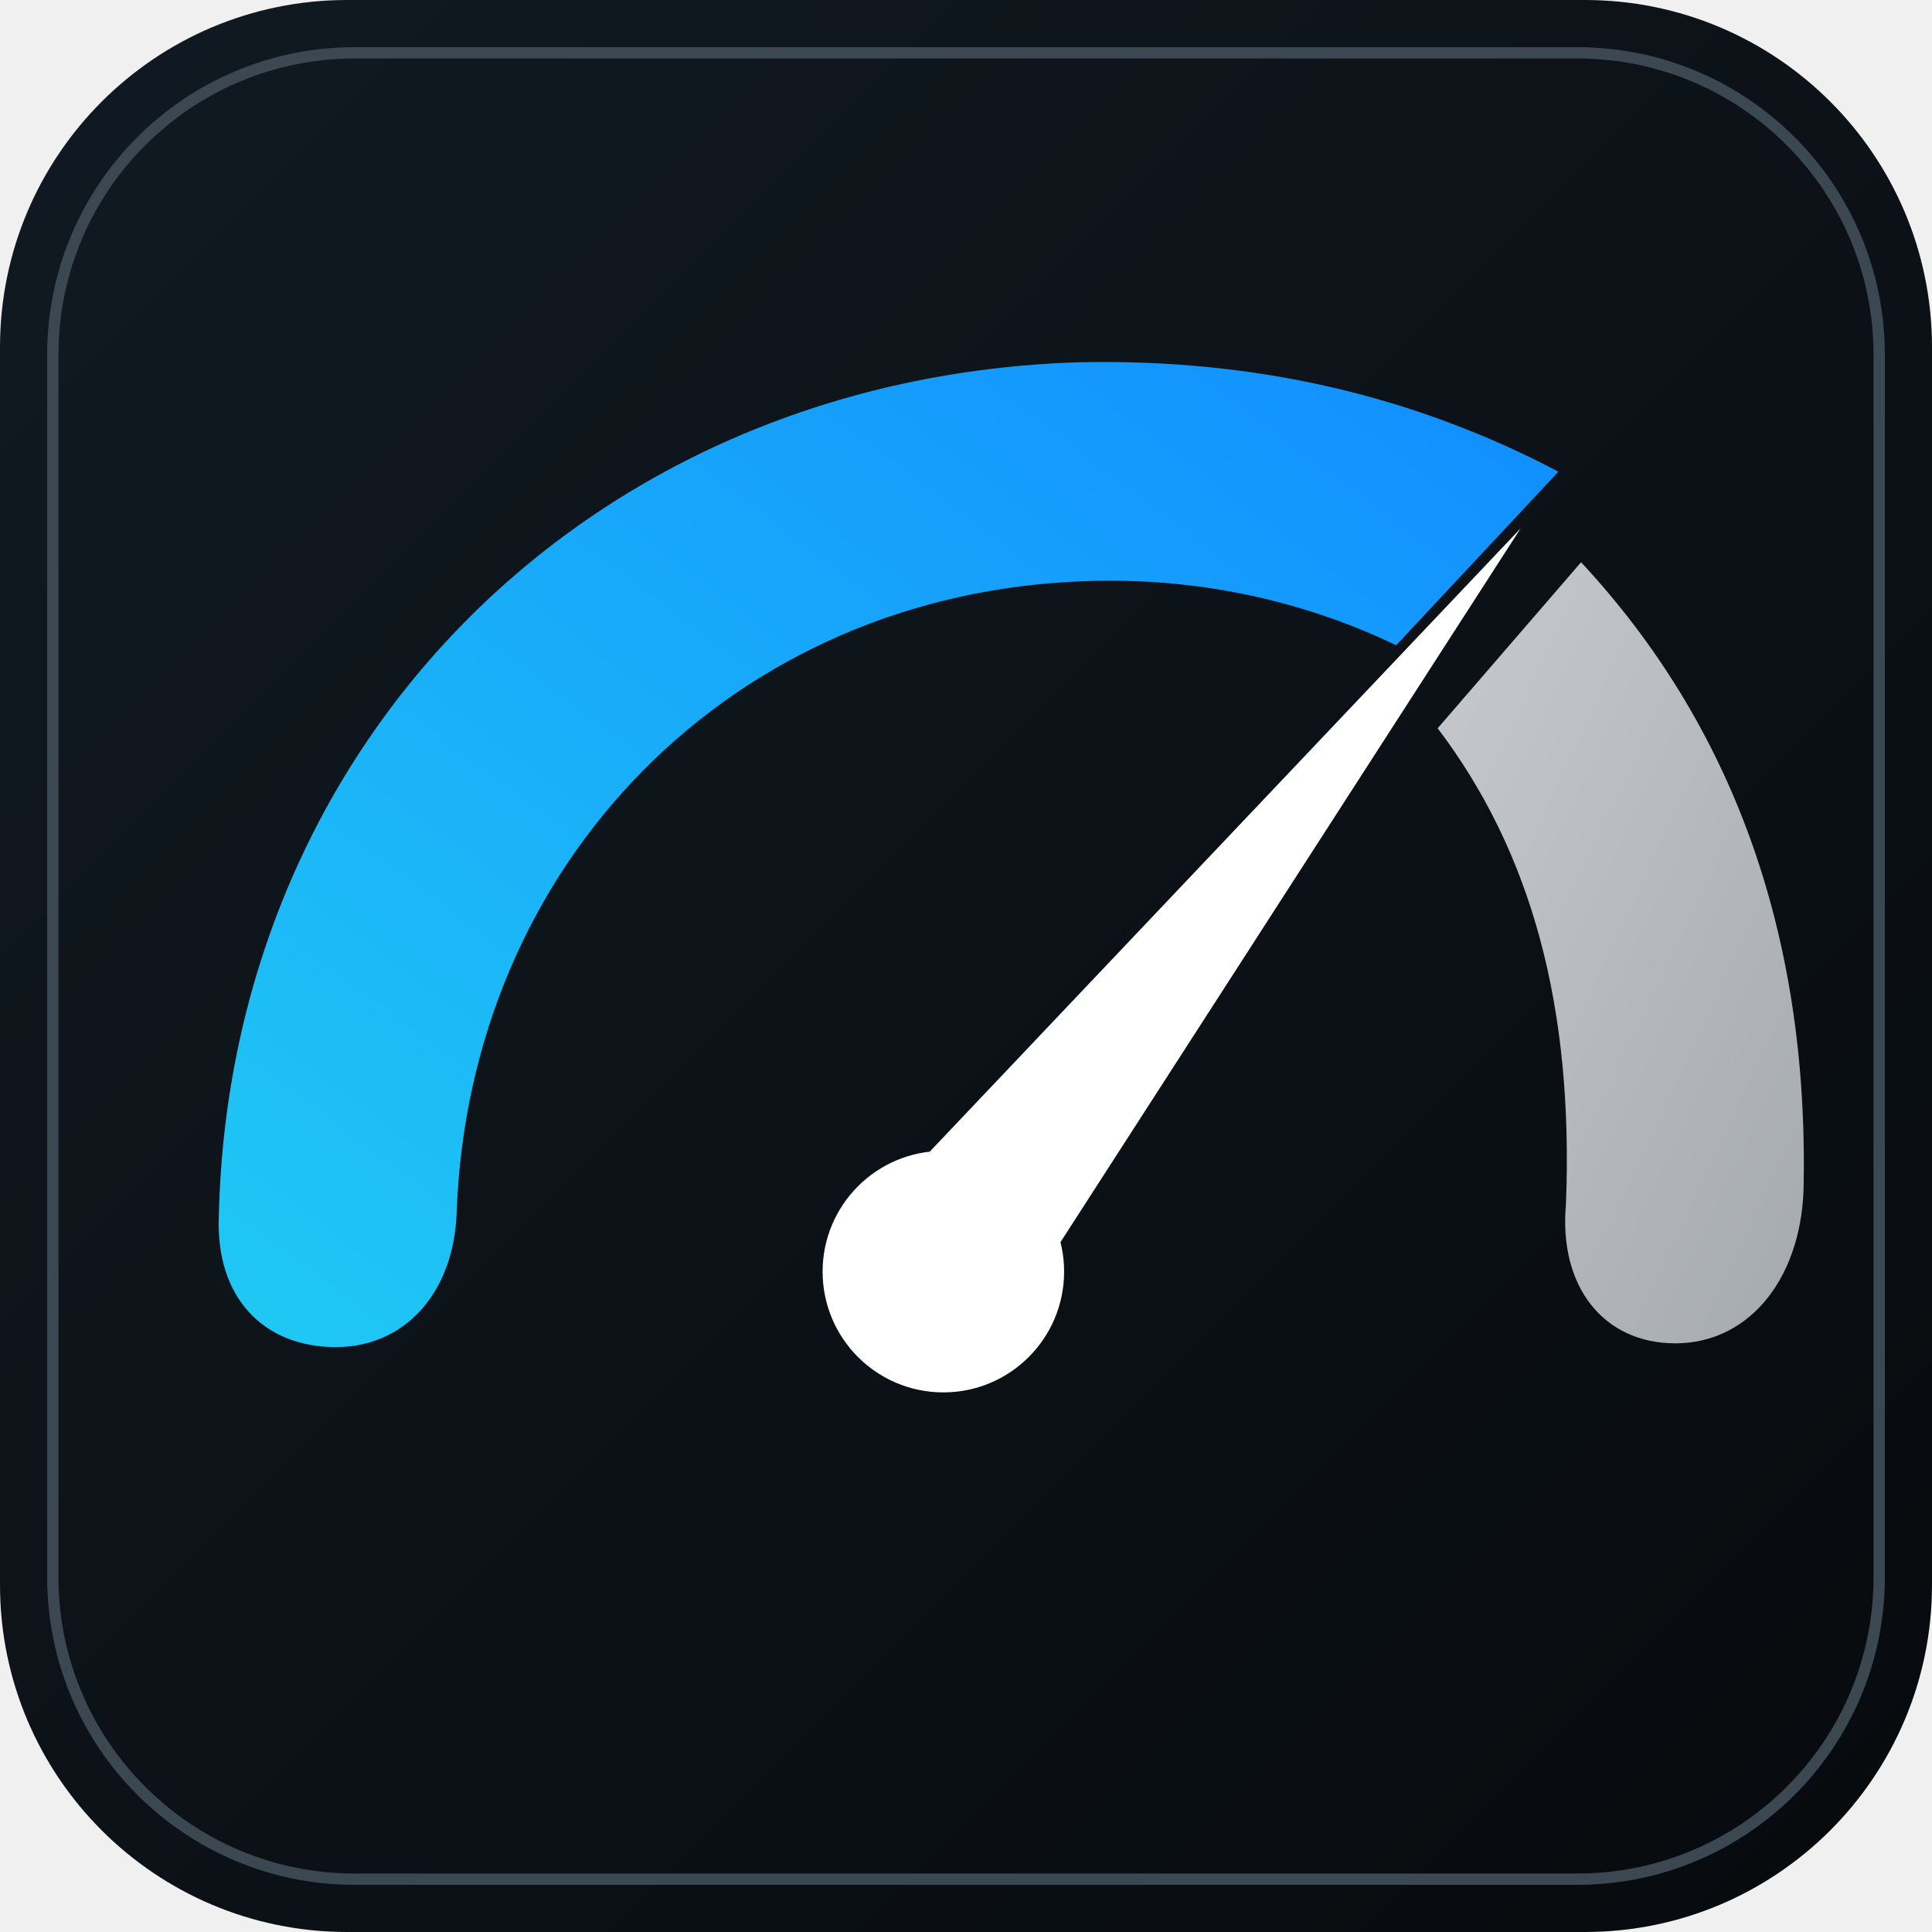
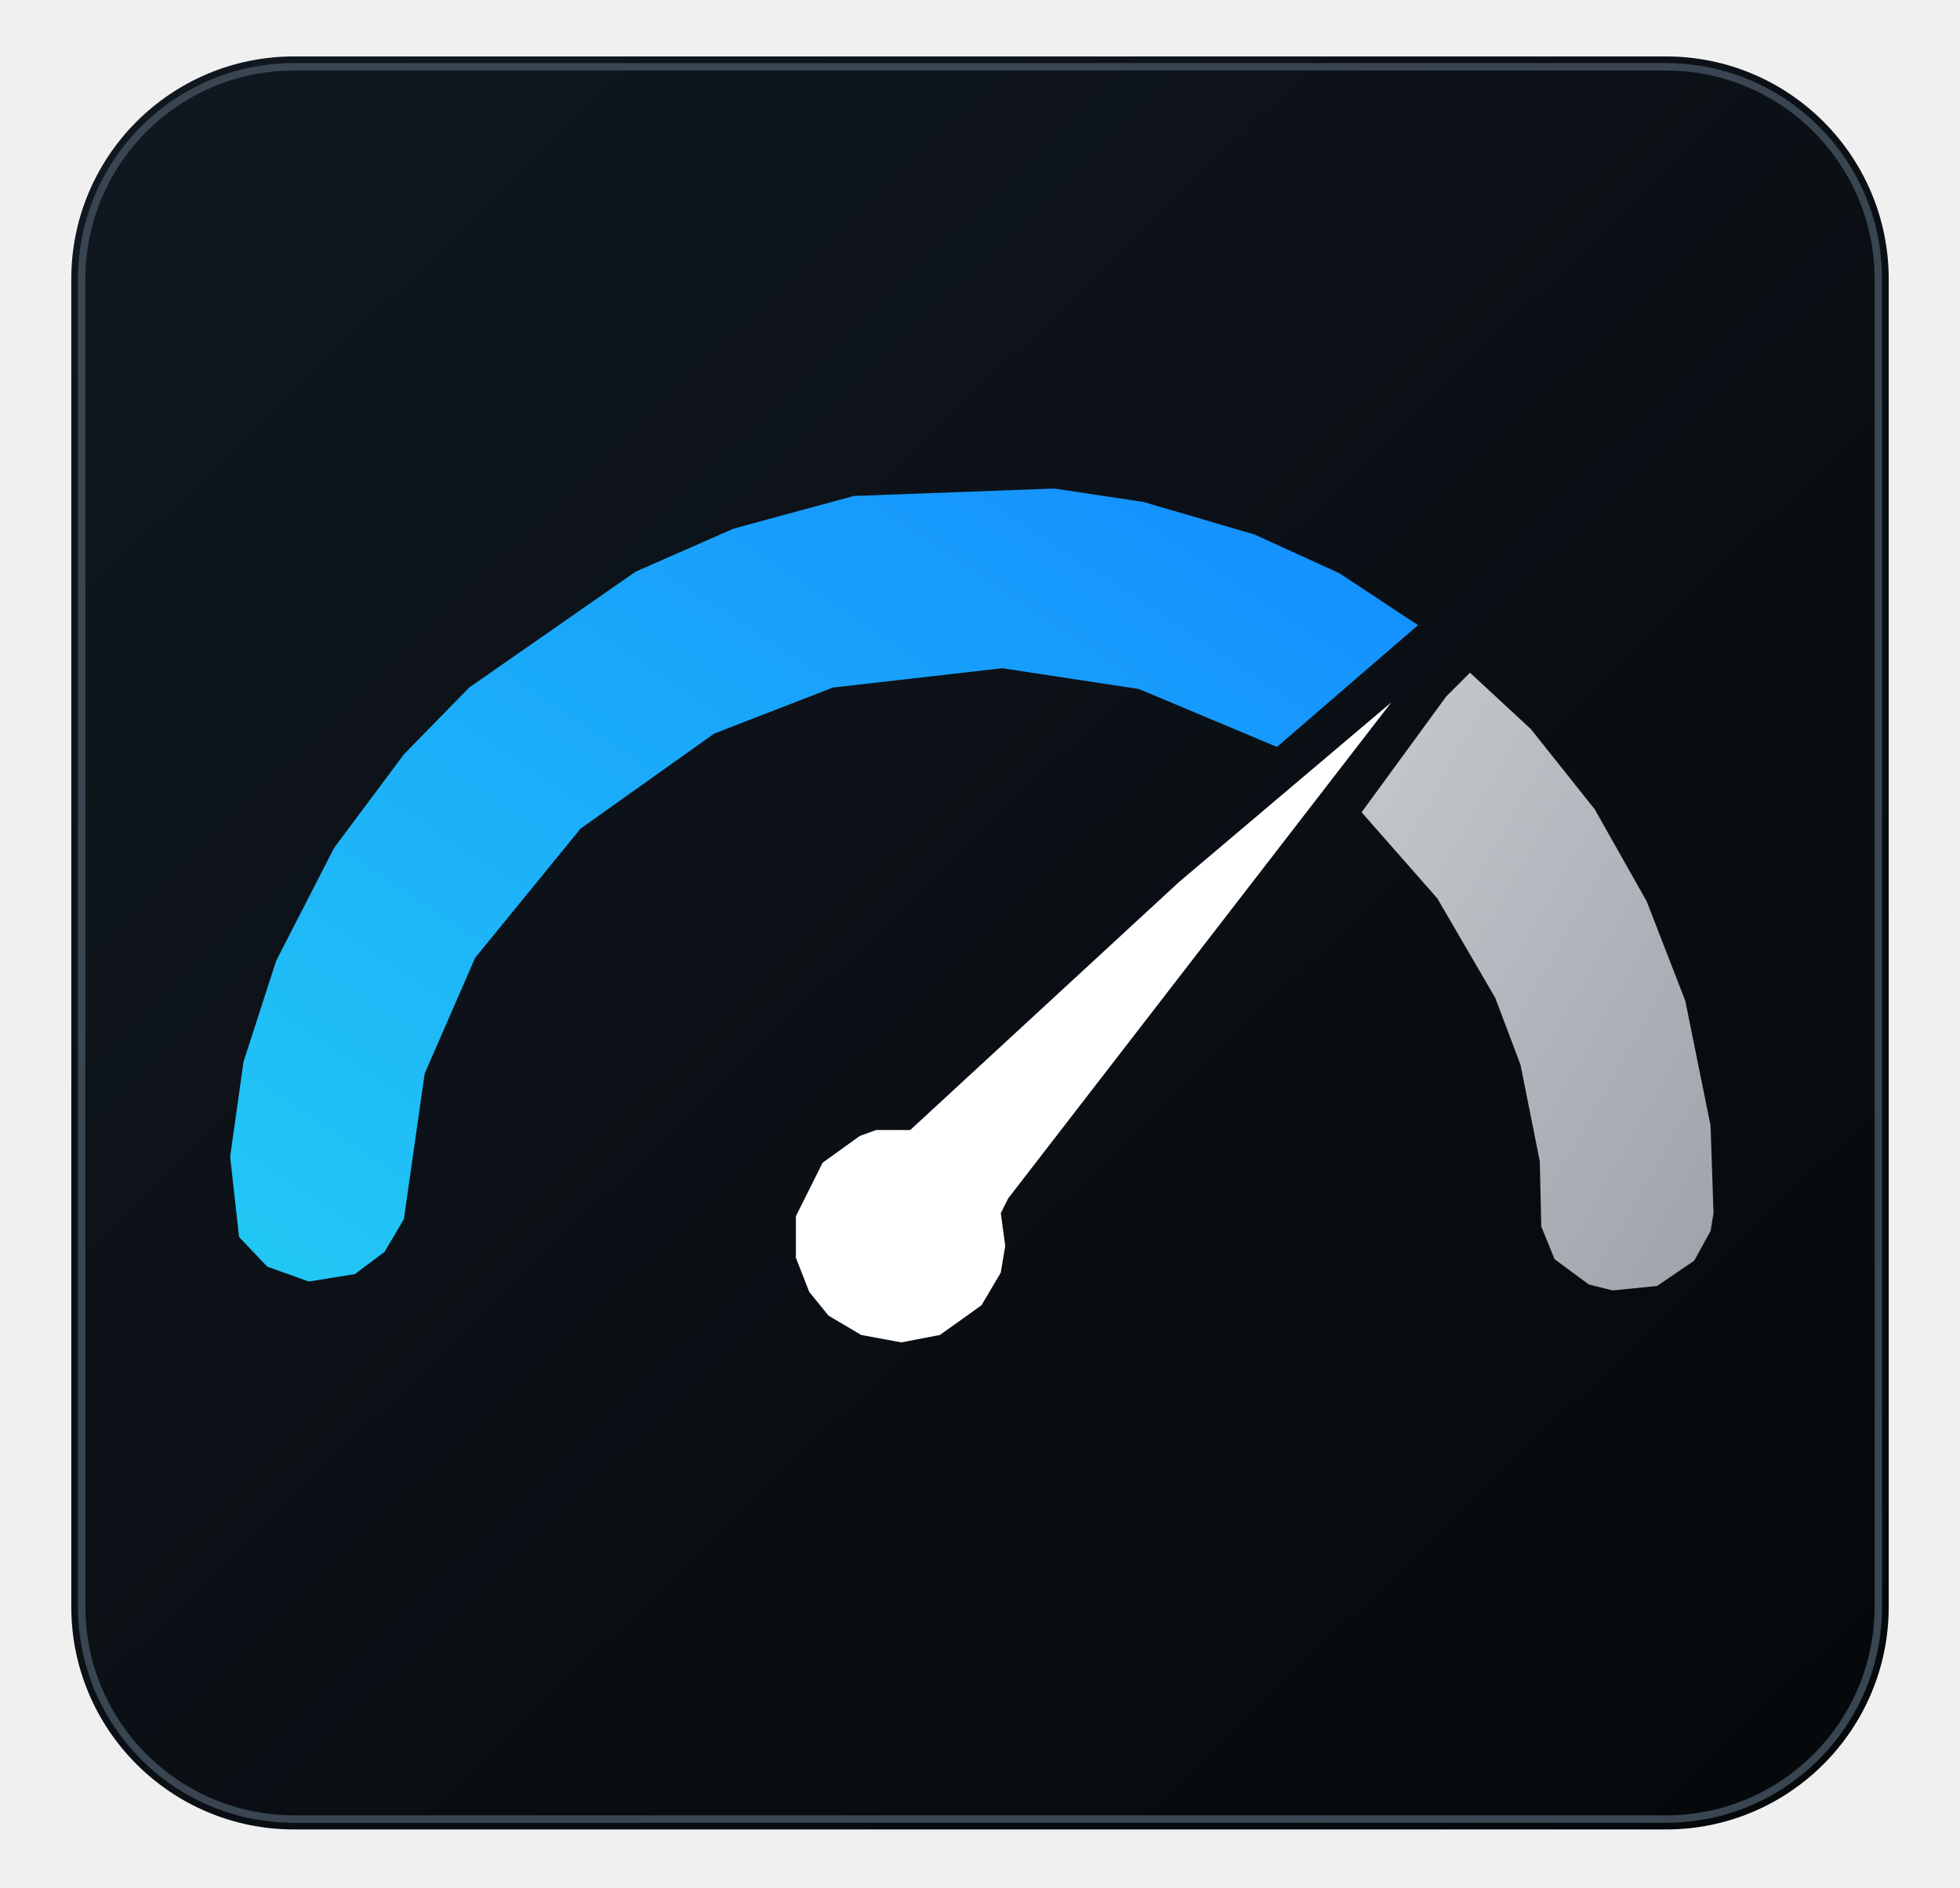
- <svg xmlns="http://www.w3.org/2000/svg" viewBox="0 0 512 512" role="img" aria-label="Super Simple Speedo logo">
+ <svg xmlns="http://www.w3.org/2000/svg" viewBox="0 0 1320 1271" role="img" aria-label="Super Simple Speedo logo">
  <defs>
    <linearGradient id="bg" x1="0" y1="0" x2="1" y2="1">
-       <stop offset="0" stop-color="#111a22" />
-       <stop offset="1" stop-color="#070a0d" />
+       <stop offset="0" stop-color="#111820" />
+       <stop offset="1" stop-color="#05080b" />
    </linearGradient>
    <linearGradient id="blue" x1="0" y1="1" x2="1" y2="0">
-       <stop offset="0" stop-color="#20c9f4" />
-       <stop offset="1" stop-color="#118dff" />
+       <stop offset="0" stop-color="#22c9f4" />
+       <stop offset="1" stop-color="#138cff" />
    </linearGradient>
    <linearGradient id="silver" x1="0" y1="0" x2="1" y2="1">
-       <stop offset="0" stop-color="#c7c9cd" />
-       <stop offset="1" stop-color="#a5aab0" />
+       <stop offset="0" stop-color="#c7c9ce" />
+       <stop offset="1" stop-color="#9ea3aa" />
    </linearGradient>
  </defs>
-   <rect width="512" height="512" rx="92" fill="url(#bg)" />
-   <rect x="14" y="14" width="484" height="484" rx="80" fill="none" stroke="#3b4852" stroke-width="3" />
-   <path d="M58 322            C61 196 157 100 286 96            C333 95 375 105 413 125            L370 171            C345 159 317 153 288 154            C194 157 124 229 121 322            C120 343 107 357 89 357            C70 357 57 344 58 322 Z" fill="url(#blue)" />
-   <path d="M419 149            C459 192 479 247 478 313            C478 338 464 356 444 356            C425 356 413 341 415 319            C417 267 406 226 381 193            Z" fill="url(#silver)" />
-   <path d="M239 313 L403 140 L276 337 Z" fill="#ffffff" />
-   <circle cx="250" cy="337" r="32" fill="#ffffff" />
+   <rect x="48" y="38" width="1224" height="1194" rx="150" fill="url(#bg)" />
+   <rect x="55" y="45" width="1210" height="1180" rx="143" fill="none" stroke="#394651" stroke-width="5" />
+   <path d="M955 421 L902 386 L845 360 L770 338 L710 329 L575 334 L494 356 L428 385 L316 463 L272 508 L225 571 L186 647 L164 715 L155 779 L161 833 L180 853 L208 863 L239 858 L259 843 L272 821 L286 723 L320 645 L391 558 L481 494 L561 463 L675 450 L767 464 L860 503 Z" fill="url(#blue)" />
+   <path d="M990 453 L974 469 L917 547 L968 605 L1007 672 L1024 717 L1037 782 L1038 826 L1047 848 L1070 865 L1086 869 L1116 866 L1141 849 L1152 829 L1154 817 L1152 758 L1135 674 L1109 607 L1074 545 L1031 491 Z" fill="url(#silver)" />
+   <path d="M937 473 L794 594 L613 761 L590 761 L579 765 L554 783 L536 819 L536 847 L545 870 L558 886 L580 899 L607 904 L633 899 L661 879 L674 857 L677 839 L674 817 L679 807 Z" fill="#ffffff" />
</svg>
